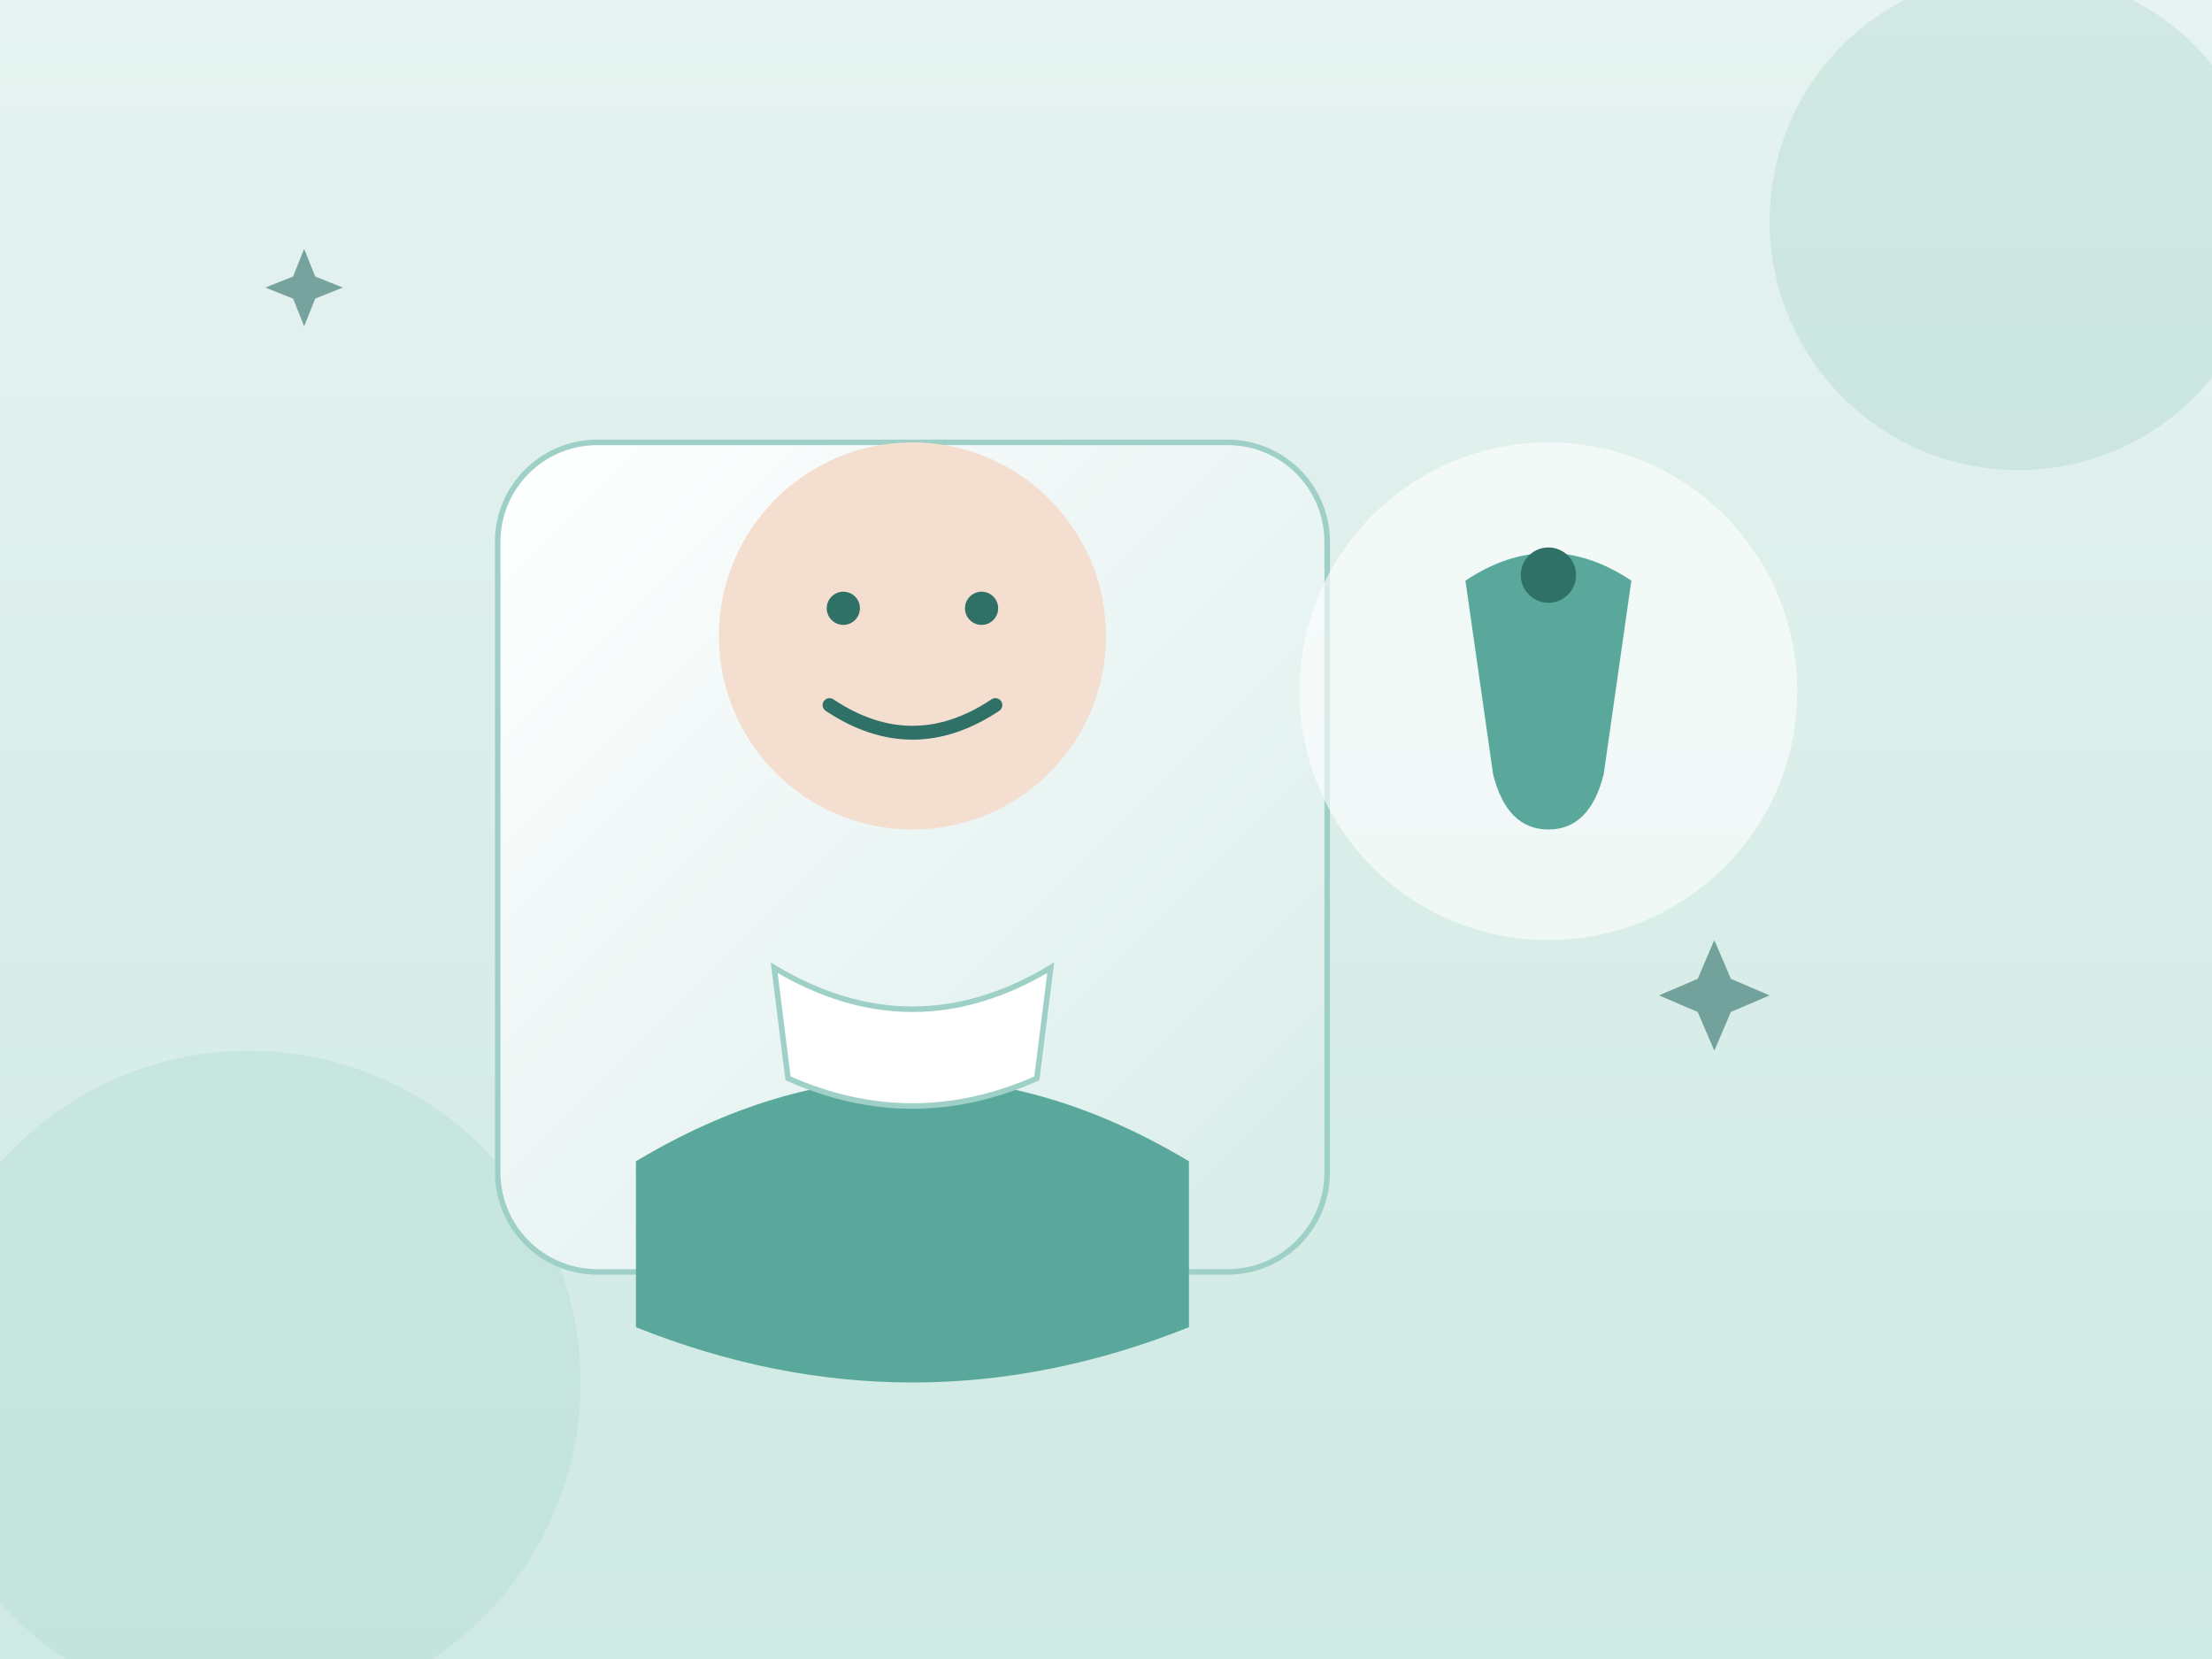
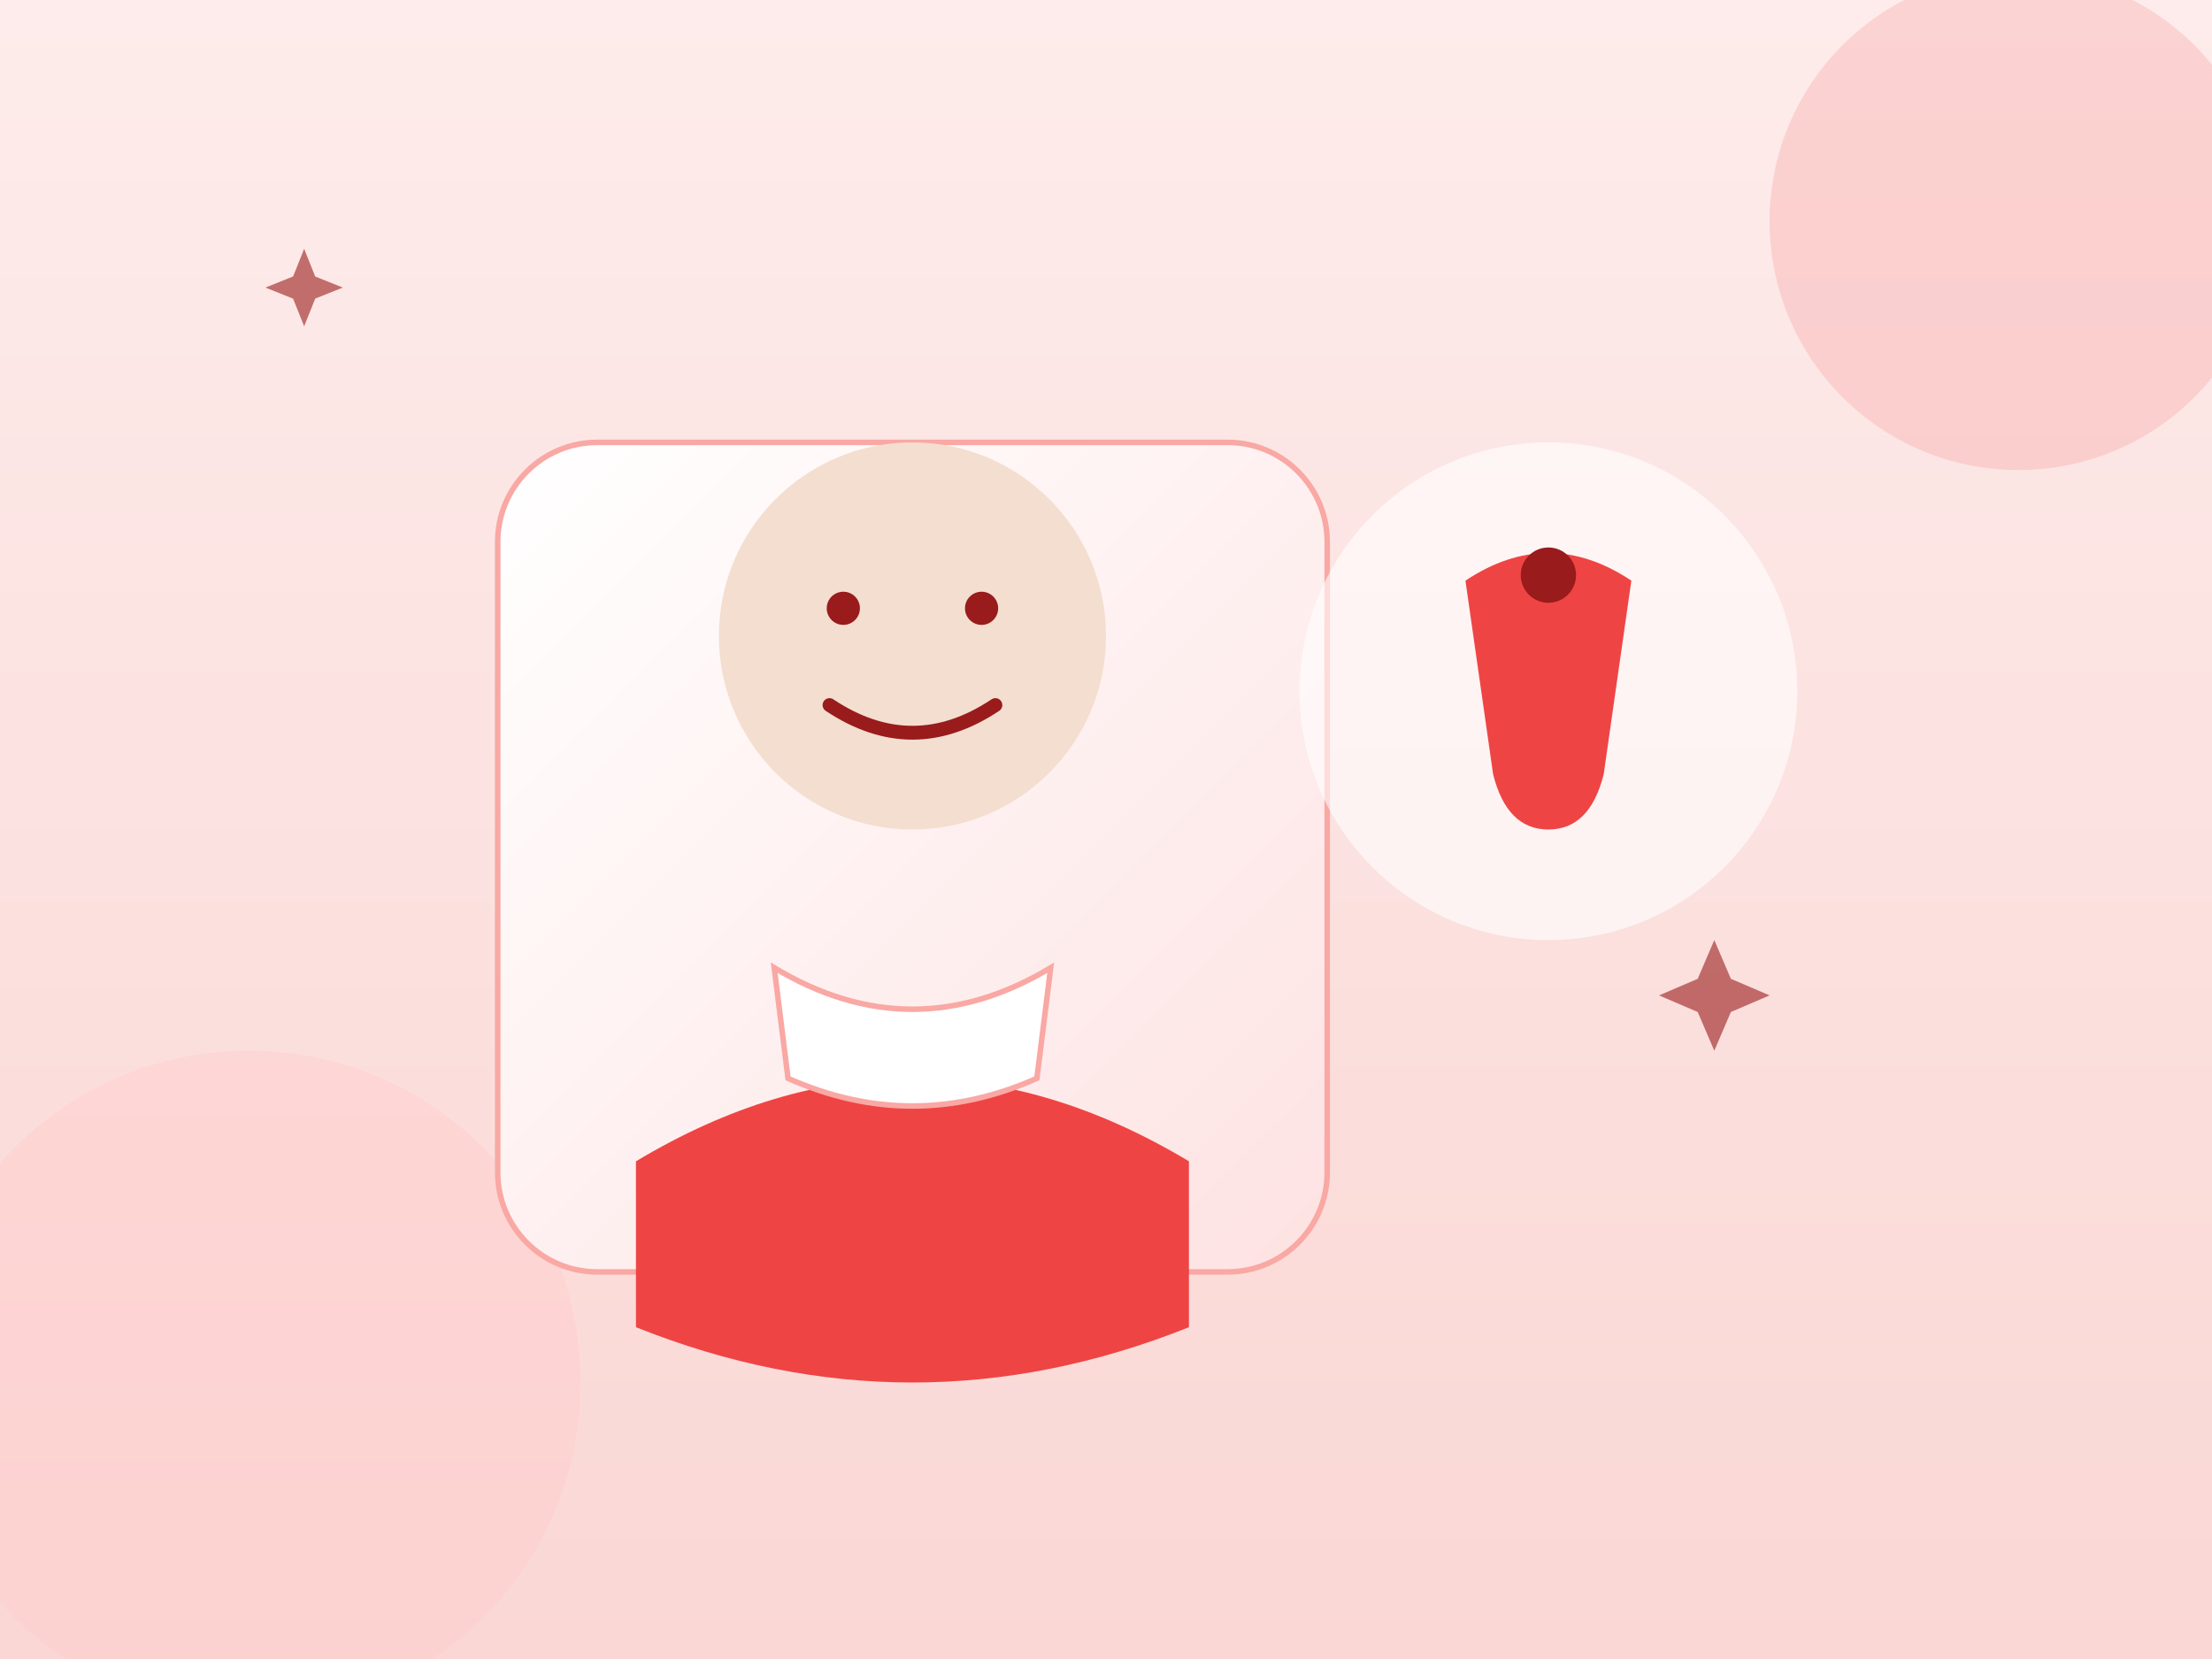
<svg xmlns="http://www.w3.org/2000/svg" viewBox="0 0 800 600" width="800" height="600">
  <defs>
    <linearGradient id="bg" x1="0" y1="0" x2="0" y2="1">
-       <stop offset="0" stop-color="#e6f3f0" />
-       <stop offset="1" stop-color="#cfe9e3" />
+       <stop offset="0" stop-color="#fdeceb" />
+       <stop offset="1" stop-color="#fad7d4" />
    </linearGradient>
    <linearGradient id="chair" x1="0" y1="0" x2="1" y2="1">
      <stop offset="0" stop-color="#ffffff" />
-       <stop offset="1" stop-color="#d7ece9" />
+       <stop offset="1" stop-color="#fee2e2" />
    </linearGradient>
  </defs>
  <rect width="800" height="600" fill="url(#bg)" />
-   <circle cx="90" cy="500" r="120" fill="#b2dbd4" opacity="0.4" />
-   <circle cx="730" cy="80" r="90" fill="#5aa89c" opacity="0.15" />
+   <circle cx="90" cy="500" r="120" fill="#fecaca" opacity="0.4" />
+   <circle cx="730" cy="80" r="90" fill="#ef4444" opacity="0.15" />
  <g transform="translate(140,120)">
-     <rect x="40" y="40" width="300" height="300" rx="36" fill="url(#chair)" stroke="#9fd0c7" stroke-width="2" />
+     <rect x="40" y="40" width="300" height="300" rx="36" fill="url(#chair)" stroke="#f9a8a4" stroke-width="2" />
    <circle cx="190" cy="110" r="70" fill="#f3ded0" />
    <circle cx="190" cy="110" r="70" fill="none" />
-     <circle cx="165" cy="100" r="6" fill="#2f7067" />
-     <circle cx="215" cy="100" r="6" fill="#2f7067" />
-     <path d="M160 135 Q190 155 220 135" stroke="#2f7067" stroke-width="5" fill="none" stroke-linecap="round" />
-     <path d="M90 300 Q190 240 290 300 L290 360 Q190 400 90 360 Z" fill="#5aa89c" />
-     <path d="M140 230 Q190 260 240 230 L235 270 Q190 290 145 270 Z" fill="#ffffff" stroke="#9fd0c7" stroke-width="2" />
+     <circle cx="165" cy="100" r="6" fill="#991b1b" />
+     <circle cx="215" cy="100" r="6" fill="#991b1b" />
+     <path d="M160 135 Q190 155 220 135" stroke="#991b1b" stroke-width="5" fill="none" stroke-linecap="round" />
+     <path d="M90 300 Q190 240 290 300 L290 360 Q190 400 90 360 Z" fill="#ef4444" />
+     <path d="M140 230 Q190 260 240 230 L235 270 Q190 290 145 270 Z" fill="#ffffff" stroke="#f9a8a4" stroke-width="2" />
  </g>
  <g transform="translate(470,160)">
    <circle cx="90" cy="90" r="90" fill="#ffffff" opacity="0.6" />
-     <path d="M60 50 q30-20 60 0 l-10 70 q-5 20 -20 20 q-15 0 -20 -20 Z" fill="#5aa89c" />
-     <circle cx="90" cy="48" r="10" fill="#2f7067" />
+     <path d="M60 50 q30-20 60 0 l-10 70 q-5 20 -20 20 q-15 0 -20 -20 Z" fill="#ef4444" />
+     <circle cx="90" cy="48" r="10" fill="#991b1b" />
  </g>
-   <g fill="#2f7067" opacity="0.6">
+   <g fill="#991b1b" opacity="0.6">
    <path d="M620 340 l6 14 14 6 -14 6 -6 14 -6 -14 -14 -6 14 -6 Z" />
    <path d="M110 90 l4 10 10 4 -10 4 -4 10 -4 -10 -10 -4 10 -4 Z" />
  </g>
</svg>
